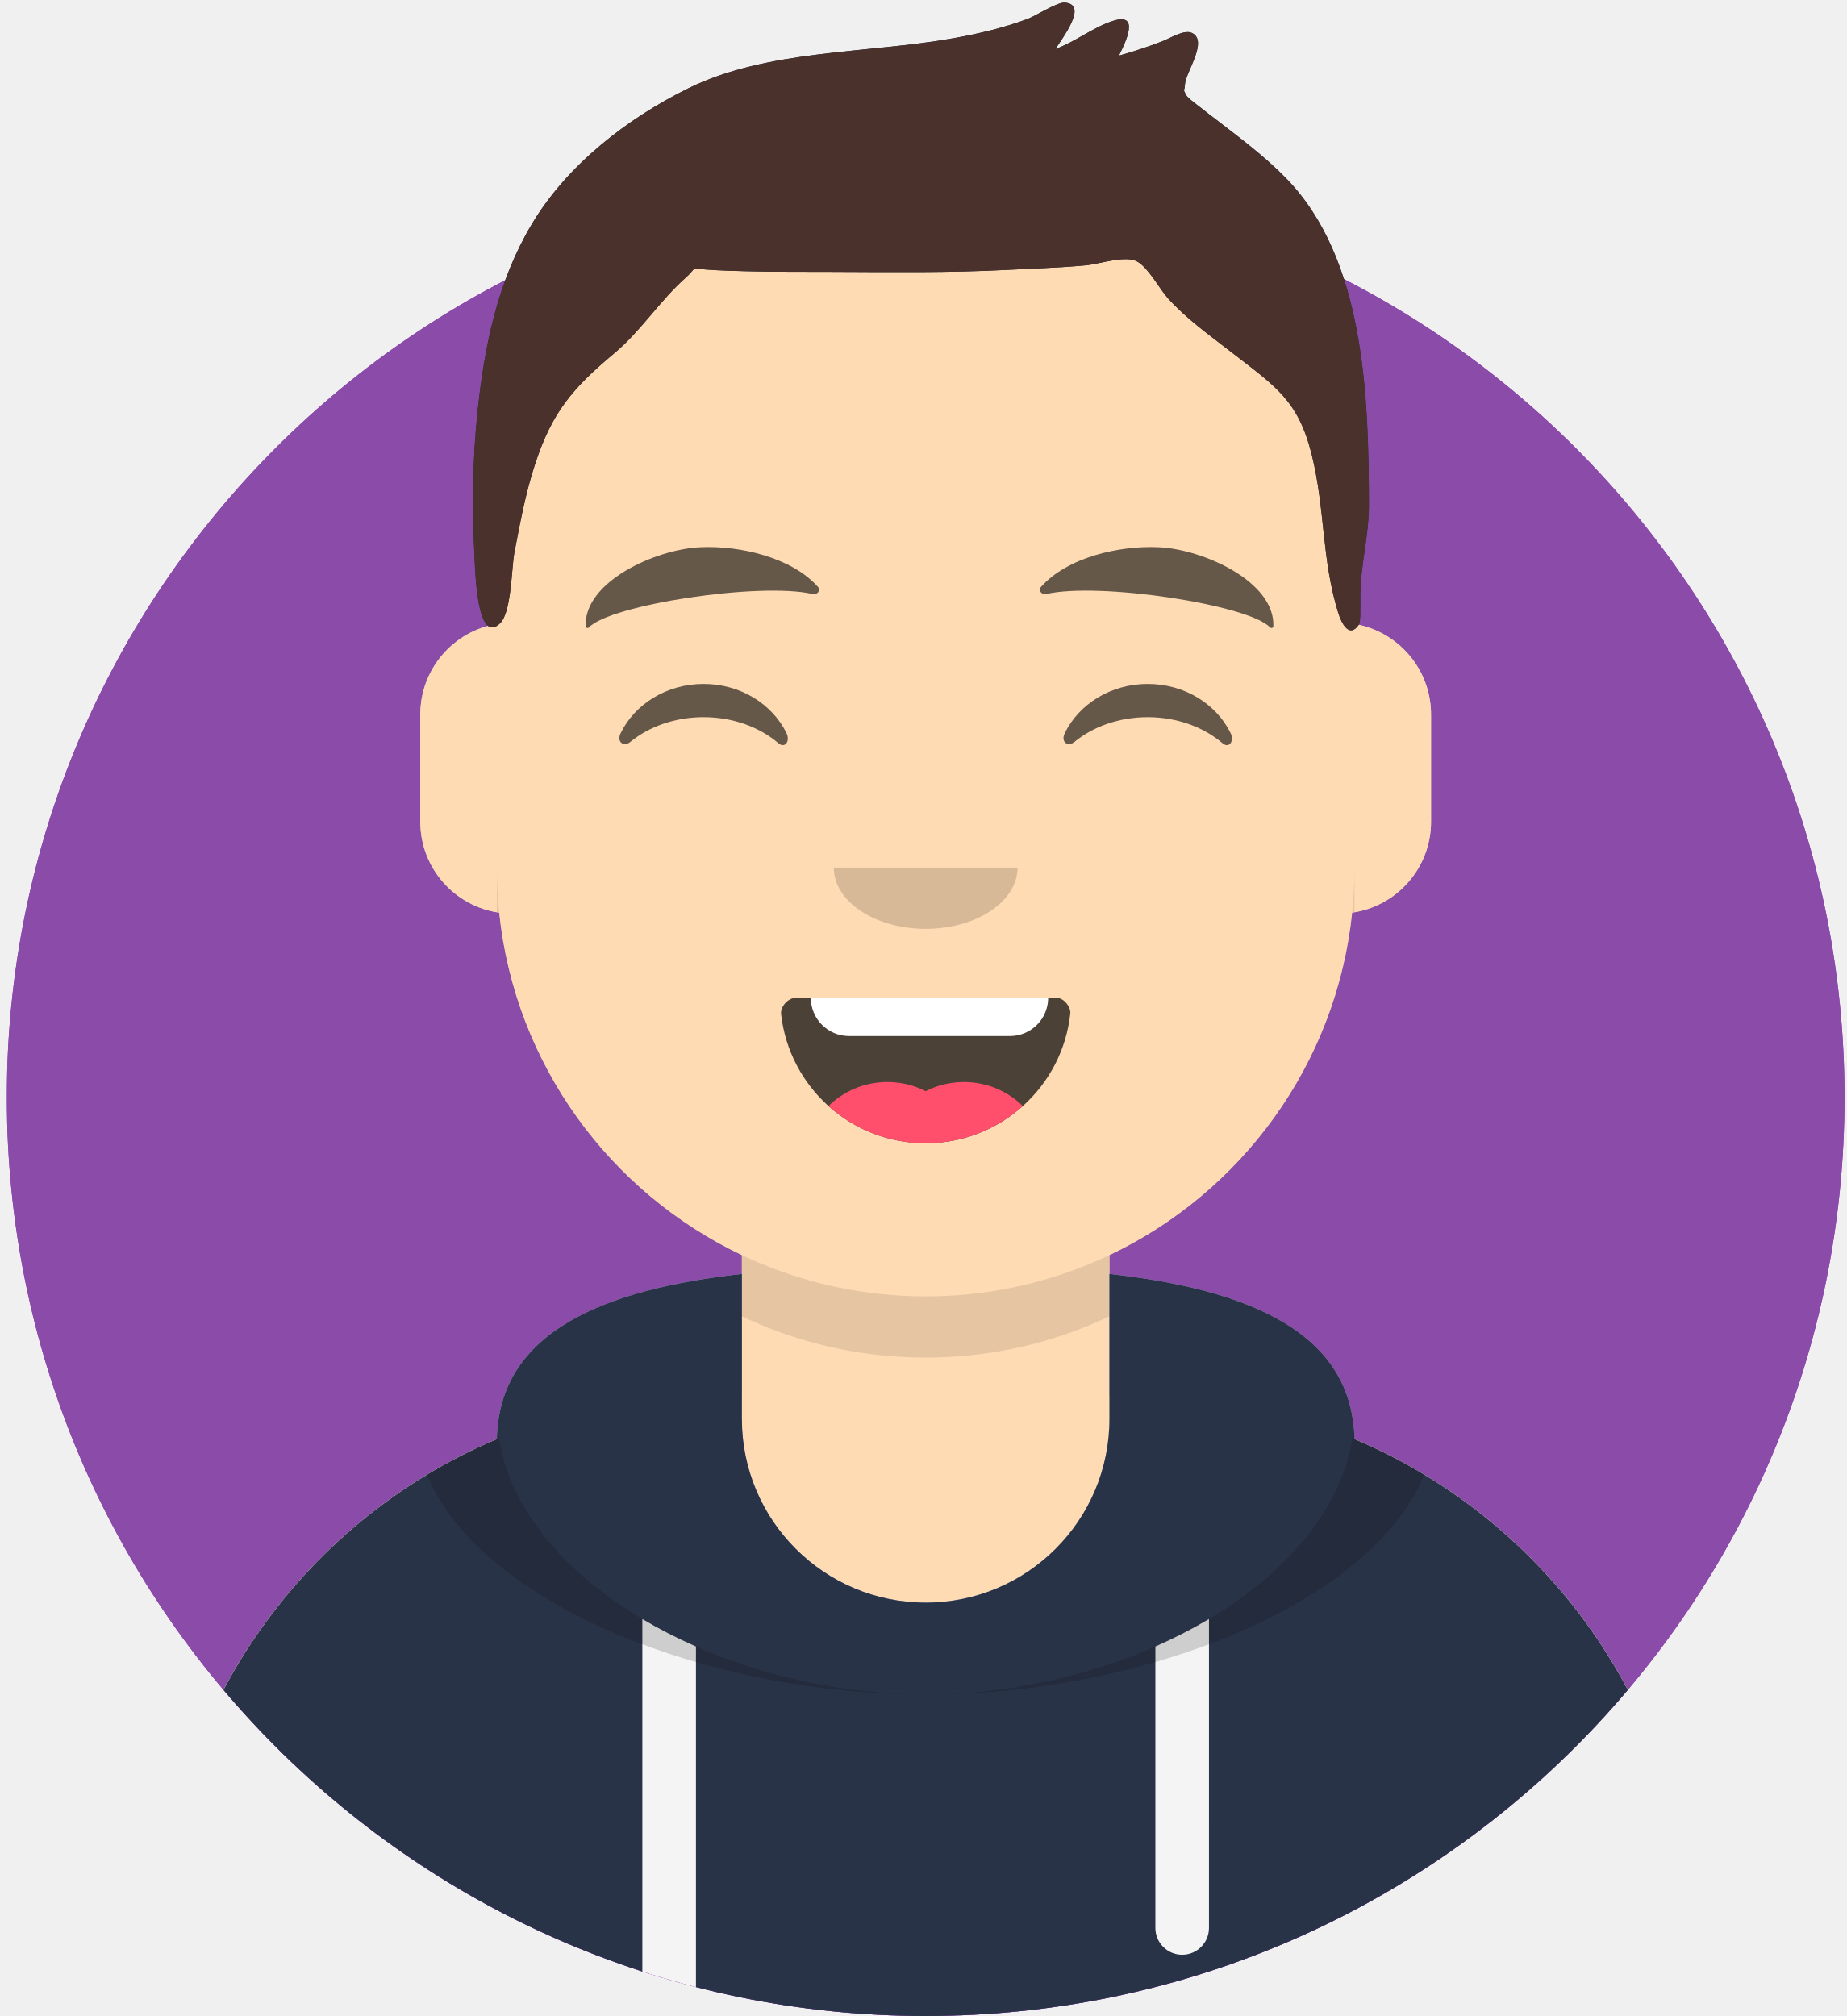
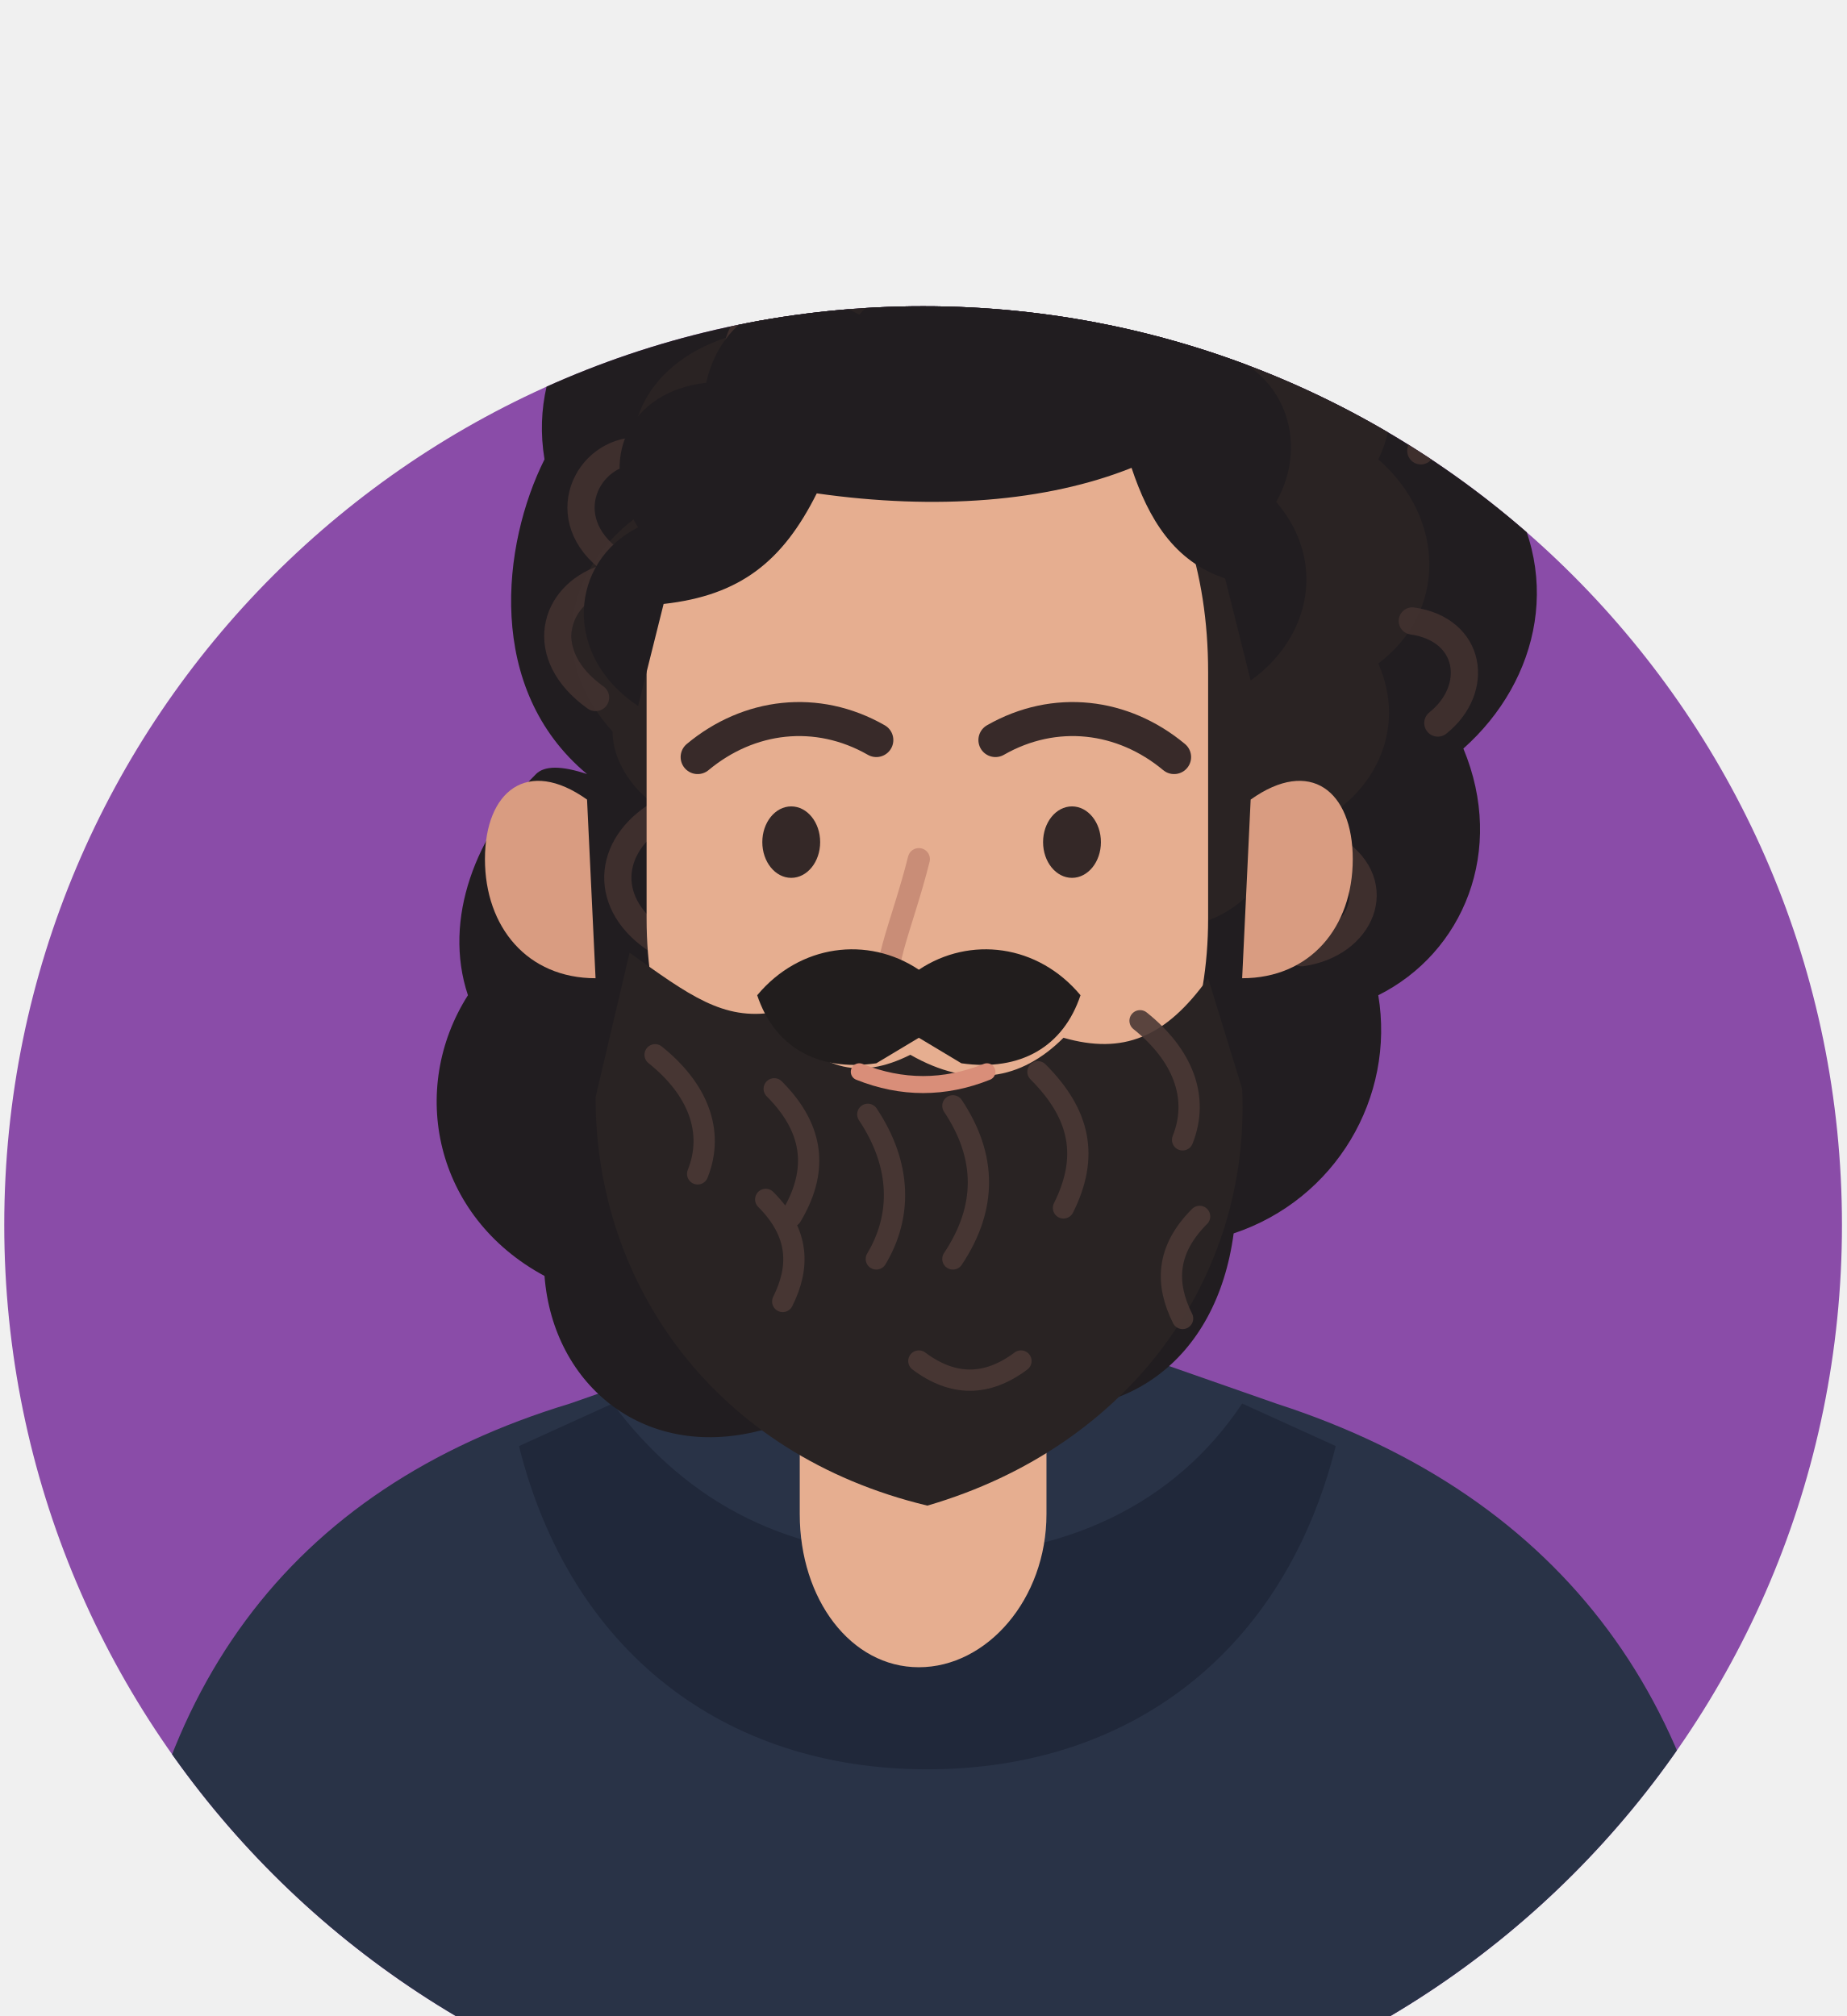
- <svg xmlns="http://www.w3.org/2000/svg" xmlns:xlink="http://www.w3.org/1999/xlink" width="217px" height="237px" viewBox="0 0 217 237" version="1.1">
+ <svg xmlns="http://www.w3.org/2000/svg" width="217" height="237" viewBox="0 0 217 237" fill="none">
  <defs>
-     <circle id="path-1" cx="108" cy="108" r="108" />
-     <path d="M-3.19744231e-14,144 L-3.19744231e-14,-1.42108547e-14 L237.6,-1.42108547e-14 L237.6,144 L226.8,144 C226.8,203.647 178.447,252 118.8,252 C59.153,252 10.8,203.647 10.8,144 L10.8,144 L-3.19744231e-14,144 Z" id="path-3" />
-     <path d="M90,0 C117.835,-5.11323436e-15 140.4,22.565 140.4,50.4 L140.401,55.949 C145.508,56.807 149.4,61.249 149.4,66.6 L149.4,79.2 C149.4,84.647 145.367,89.152 140.125,89.893 C138.265,107.718 127.114,122.78 111.601,130.149 L111.6,146.7 L115.2,146.7 C150.988,146.7 180,175.712 180,211.5 L180,219.6 L0,219.6 L0,211.5 C-4.38277231e-15,175.712 29.012,146.7 64.8,146.7 L68.4,146.7 L68.4,130.15 C52.886,122.78 41.735,107.718 39.875,89.893 C34.633,89.152 30.6,84.647 30.6,79.2 L30.6,66.6 C30.6,61.249 34.492,56.806 39.6,55.949 L39.6,50.4 C39.6,22.565 62.165,5.11323436e-15 90,0 Z" id="path-5" />
-     <path d="M140.401,11.764 C156.691,13.587 169.2,18.597 169.2,31.569 L169.194,31.18 C192.467,41.01 208.8,64.047 208.8,90.9 L208.8,99 L28.8,99 L28.8,90.9 C28.8,64.047 45.133,41.01 68.406,31.18 C68.653,18.496 81.073,13.568 97.2,11.764 L97.2,28.8 C97.2,40.729 106.871,50.4 118.8,50.4 C130.729,50.4 140.4,40.729 140.4,28.8 L140.4,28.8 Z" id="path-7" />
-     <path d="M31.606,13.615 C32.558,22.158 39.803,28.8 48.6,28.8 C57.424,28.8 64.687,22.117 65.603,13.536 C65.676,12.845 64.905,11.7 63.938,11.7 C50.534,11.7 40.264,11.7 33.378,11.7 C32.406,11.7 31.511,12.761 31.606,13.615 Z" id="path-9" />
-     <rect id="path-11" x="0" y="0" width="237.6" height="252" />
-     <path d="M118.135,20.928 C115.651,18.39 112.767,16.236 109.962,14.076 C109.343,13.6 108.715,13.135 108.109,12.641 C107.972,12.528 106.563,11.519 106.394,11.148 C105.988,10.254 106.224,10.95 106.28,9.884 C106.35,8.535 109.1,4.727 107.048,3.854 C106.146,3.47 104.536,4.492 103.67,4.83 C101.977,5.49 100.263,6.054 98.512,6.54 C99.351,4.869 100.95,1.524 97.944,2.419 C95.603,3.116 93.421,4.91 91.068,5.753 C91.847,4.477 94.96,0.523 92.147,0.302 C91.271,0.233 88.724,1.875 87.782,2.226 C84.959,3.275 82.075,3.953 79.111,4.487 C69.033,6.304 57.248,5.786 47.923,10.374 C40.735,13.911 33.636,19.4 29.484,26.389 C25.481,33.125 23.984,40.498 23.146,48.217 C22.532,53.882 22.482,59.738 22.769,65.424 C22.863,67.287 23.073,75.874 25.779,73.273 C27.127,71.978 27.117,66.745 27.457,64.974 C28.133,61.451 28.783,57.911 29.91,54.5 C31.895,48.49 34.238,45.687 39.184,41.547 C42.359,38.89 44.588,35.3 47.625,32.62 C48.99,31.416 47.949,31.542 50.143,31.7 C51.616,31.806 53.097,31.846 54.574,31.885 C57.99,31.974 61.412,31.951 64.829,31.963 C71.711,31.988 78.561,32.085 85.437,31.725 C88.492,31.565 91.556,31.478 94.603,31.195 C96.306,31.038 99.326,29.947 100.728,30.78 C102.01,31.543 103.342,34.034 104.263,35.054 C106.438,37.464 109.032,39.305 111.576,41.282 C116.881,45.403 119.559,46.98 121.17,53.421 C122.775,59.838 122.325,65.791 124.312,72.106 C124.662,73.217 125.586,75.13 126.726,73.415 C126.937,73.096 126.883,71.345 126.883,70.337 C126.883,66.27 127.913,63.218 127.9,59.123 C127.849,46.674 127.447,30.442 118.135,20.928 Z" id="path-13" />
+     <clipPath id="portrait-circle">
+       <circle cx="108.5" cy="144" r="108" />
+     </clipPath>
  </defs>
-   <g id="Website" stroke="none" stroke-width="1" fill="none" fill-rule="evenodd">
-     <g id="mf-avatar" transform="translate(-10, -15)">
-       <g id="Circle" transform="translate(10.8, 36)">
-         <mask id="mask-2" fill="white">
-           <use xlink:href="#path-1" />
-         </mask>
-         <use id="Circle-Background" fill="#972dc2" xlink:href="#path-1" />
-         <g id="🖍-Circle-Color" mask="url(#mask-2)" fill="#8a4ca8">
-           <rect id="🖍Color" x="0" y="0" width="216.445" height="216" />
-         </g>
-       </g>
-       <mask id="mask-4" fill="white">
-         <use xlink:href="#path-3" />
-       </mask>
-       <g id="Mask" />
-       <g id="Avataaar" mask="url(#mask-4)">
-         <g id="Body" transform="translate(28.8, 32.4)">
-           <mask id="mask-6" fill="white">
-             <use xlink:href="#path-5" />
-           </mask>
-           <use fill="#D0C6AC" xlink:href="#path-5" />
-           <g id="Skin/👶🏻-05-Pale" mask="url(#mask-6)" fill="#FFDBB4">
-             <g transform="translate(-28.8, 0)" id="Color">
-               <rect x="0" y="0" width="238.384" height="220.355" />
-             </g>
-           </g>
-           <path d="M39.6,84.6 C39.6,112.435 62.165,135 90,135 C117.835,135 140.4,112.435 140.4,84.6 L140.4,84.6 L140.4,91.8 C140.4,119.635 117.835,142.2 90,142.2 C62.165,142.2 39.6,119.635 39.6,91.8 Z" id="Neck-Shadow" fill-opacity="0.1" fill="#000000" mask="url(#mask-6)" />
-         </g>
-         <g id="Clothing/Hoodie" transform="translate(0, 153)">
-           <mask id="mask-8" fill="white">
-             <use xlink:href="#path-7" />
-           </mask>
-           <use id="Hoodie" fill="#B7C1DB" fill-rule="evenodd" xlink:href="#path-7" />
-           <g id="Color/Palette/Slate" mask="url(#mask-8)" fill="#293347" fill-rule="evenodd">
-             <rect id="🖍Color" x="0" y="0" width="238.491" height="99" />
-           </g>
-           <path d="M91.8,55.565 L91.8,99 L85.5,99 L85.499,52.335 C87.483,53.514 89.592,54.594 91.8,55.565 Z M152.101,52.334 L152.1,88.65 C152.1,90.39 150.69,91.8 148.95,91.8 C147.21,91.8 145.8,90.39 145.8,88.65 L145.801,55.565 C148.009,54.594 150.118,53.513 152.101,52.334 Z" id="Straps" fill="#F4F4F4" fill-rule="evenodd" mask="url(#mask-8)" />
-           <path d="M155.733,11.451 C169.28,14.013 178.65,19.118 178.65,29.077 C178.65,46.818 148.916,61.2 118.8,61.2 C88.684,61.2 58.95,46.818 58.95,29.077 C58.95,19.118 68.32,14.013 81.867,11.451 C73.689,14.466 68.4,19.534 68.4,27.969 C68.4,46.322 93.439,61.2 118.8,61.2 C144.161,61.2 169.2,46.322 169.2,27.969 C169.2,19.71 164.13,14.679 156.241,11.642 Z" id="Shadow" fill-opacity="0.16" fill="#000000" fill-rule="evenodd" mask="url(#mask-8)" />
-         </g>
-         <g id="Face" transform="translate(68.4, 73.8)">
-           <g id="Mouth/Smile" transform="translate(1.8, 46.8)">
-             <mask id="mask-10" fill="white">
-               <use xlink:href="#path-9" />
-             </mask>
-             <use id="Mouth" fill-opacity="0.7" fill="#000000" fill-rule="evenodd" xlink:href="#path-9" />
-             <path d="M39.6,1.8 L58.5,1.8 C60.985,1.8 63,3.815 63,6.3 L63,11.7 C63,14.185 60.985,16.2 58.5,16.2 L39.6,16.2 C37.115,16.2 35.1,14.185 35.1,11.7 L35.1,6.3 C35.1,3.815 37.115,1.8 39.6,1.8 Z" id="Teeth" fill="#FFFFFF" fill-rule="evenodd" mask="url(#mask-10)" />
-             <g id="Tongue" stroke-width="1" fill-rule="evenodd" mask="url(#mask-10)" fill="#FF4F6D">
-               <g transform="translate(34.2, 21.6)">
-                 <circle cx="9.9" cy="9.9" r="9.9" />
-                 <circle cx="18.9" cy="9.9" r="9.9" />
-               </g>
-             </g>
-           </g>
-           <g id="Nose/Default" transform="translate(25.2, 36)" fill="#000000" fill-opacity="0.16">
-             <path d="M14.4,7.2 C14.4,11.176 19.235,14.4 25.2,14.4 L25.2,14.4 C31.165,14.4 36,11.176 36,7.2" id="Nose" />
-           </g>
-           <g id="Eyes/Happy-😁" transform="translate(0, 7.2)" fill="#000000" fill-opacity="0.6">
-             <path d="M14.544,20.203 C16.206,16.784 19.948,14.4 24.298,14.4 C28.632,14.4 32.363,16.767 34.034,20.166 C34.53,21.176 33.824,22.003 33.112,21.39 C30.906,19.494 27.773,18.309 24.298,18.309 C20.931,18.309 17.886,19.421 15.694,21.214 C14.892,21.87 14.058,21.203 14.544,20.203 Z" id="Squint" />
-             <path d="M66.744,20.203 C68.406,16.784 72.148,14.4 76.498,14.4 C80.832,14.4 84.563,16.767 86.234,20.166 C86.73,21.176 86.024,22.003 85.312,21.39 C83.106,19.494 79.973,18.309 76.498,18.309 C73.131,18.309 70.086,19.421 67.894,21.214 C67.092,21.87 66.258,21.203 66.744,20.203 Z" id="Squint" />
-           </g>
-           <g id="Eyebrow/Natural/Default-Natural" fill="#000000" fill-opacity="0.6">
-             <path d="M23.435,5.589 C18.25,6.285 10.164,10.805 10.84,16.036 C10.862,16.207 11.121,16.261 11.233,16.118 C13.471,13.248 30.774,9.033 37.075,9.913 C37.652,9.994 38.032,9.399 37.639,9.027 C34.269,5.845 28.08,4.961 23.435,5.589" id="Eyebrow" transform="translate(24.3, 10.8) rotate(5) translate(-24.3, -10.8) " />
-             <path d="M76.535,5.589 C71.35,6.285 63.264,10.805 63.94,16.036 C63.962,16.207 64.221,16.261 64.333,16.118 C66.571,13.248 83.874,9.033 90.175,9.913 C90.752,9.994 91.132,9.399 90.739,9.027 C87.369,5.845 81.18,4.961 76.535,5.589" id="Eyebrow" transform="translate(77.4, 10.8) scale(-1, 1) rotate(5) translate(-77.4, -10.8) " />
-           </g>
-         </g>
-         <g id="Top">
-           <mask id="mask-12" fill="white">
-             <use xlink:href="#path-11" />
-           </mask>
-           <g id="Mask" />
-           <g mask="url(#mask-12)">
-             <g transform="translate(43, 15)">
-               <mask id="mask-14" fill="white">
-                 <use xlink:href="#path-13" />
-               </mask>
-               <use id="Short-Hair" stroke="none" fill="#1F3140" fill-rule="evenodd" xlink:href="#path-13" />
-               <g id="Color/Hair/Brown-Dark" stroke="none" fill="none" mask="url(#mask-14)" fill-rule="evenodd">
-                 <g transform="translate(-43.1, -15)" fill="#4A312C" id="Color">
-                   <rect x="0" y="0" width="239.107" height="252.406" />
-                 </g>
-               </g>
-             </g>
-           </g>
-         </g>
-       </g>
+   <circle cx="108.5" cy="144" r="108" fill="#8A4CA8" />
+   <g clip-path="url(#portrait-circle)">
+     <path d="M14 237c2-38 20-62 53-72l20-7h43l20 7c34 11 52 36 54 72H14Z" fill="#293347" />
+     <path d="M72 165c9 12 21 18 37 18s29-6 37-18l11 5c-6 24-24 38-48 38s-42-14-48-38l11-5Z" fill="#20283A" />
+     <path d="M94 147h29v31c0 10-7 18-15 18s-14-8-14-18v-31Z" fill="#E6AE90" />
+     <path d="M92 157c9 8 27 8 34 0v10c-9 7-25 7-34 0v-10Z" fill="#C98D77" opacity=".45" />
+     <path d="M69 91c-12-10-10-27-5-37-2-12 6-22 16-27 4-13 17-17 27-15 10-11 27-9 34-1 13-4 25 4 26 16 12 6 15 19 9 29 8 11 5 24-4 32 5 12 0 24-10 29 2 12-5 24-17 28-2 15-13 23-27 20-8 8-19 9-28 3-14 4-25-5-26-18-13-7-16-22-9-33-3-9 1-19 8-26 1-1 3-1 6 0Z" fill="#211D20" />
+     <path d="M72 86c-9-10-4-21 4-26-5-11 2-19 12-21 3-10 13-13 21-9 6-9 17-10 24-3 9-5 18 0 19 9 9 1 14 10 10 18 8 7 8 18 0 24 4 9-2 18-11 20-3 10-13 14-22 9-7 8-17 7-23 0-9 5-19 0-20-9-9-1-14-7-14-12Z" fill="#2A2323" />
+     <g stroke="#453331" stroke-width="3.2" stroke-linecap="round" opacity=".8">
+       <path d="M72 66c-7-5-3-13 3-13m-5 29c-7-5-5-12 1-14m7 43c-7-4-7-11-1-15m6 32c-6-4-5-10 0-13M88 47c-4-7 1-12 7-12m10-7c-2-7 5-10 10-7m15 6c2-7 9-7 13-2m14 20c7-4 12 1 10 8m-1 20c7 1 8 8 3 12m-12 15c6 4 3 11-4 12m-17 13c2 7-4 11-10 8m-19-7c-3 6-10 5-12-1" />
    </g>
+     <path d="M76 79c0-24 14-39 33-39s33 15 33 39v29c0 22-14 38-33 38s-33-16-33-38V79Z" fill="#E6AE90" />
+     <path d="M69 94c-7-5-12-1-12 7s5 14 13 14m77-21c7-5 12-1 12 7s-5 14-13 14" fill="#D99C81" />
+     <path d="M82 89c6-5 14-6 21-2m14 0c7-4 15-3 21 2" stroke="#382A29" stroke-width="4" stroke-linecap="round" />
+     <ellipse cx="93" cy="99" rx="3.4" ry="4.2" fill="#342827" />
+     <ellipse cx="126" cy="99" rx="3.4" ry="4.2" fill="#342827" />
+     <path d="M108 101c-2 8-5 14-3 16 1 2 4 2 7 1" stroke="#C98D77" stroke-width="2.6" stroke-linecap="round" />
+     <path d="M74 112c7 5 11 8 17 7 5 7 10 8 16 5 7 4 13 3 18-2 7 2 12 0 17-7l4 13c1 22-13 42-37 49-25-6-39-26-39-48l4-17Z" fill="#292323" />
+     <path d="M77 124c5 4 7 9 5 14m9-10c5 5 5 10 2 15m9-12c4 6 4 12 1 17m9-18c4 6 4 12 0 18m10-22c5 5 6 10 3 16m9-22c5 4 7 9 5 14m-49 7c4 4 4 8 2 12m49-10c-4 4-4 8-2 12m-31 5c4 3 8 3 12 0" stroke="#4A3835" stroke-width="2.5" stroke-linecap="round" opacity=".9" />
+     <path d="M89 117c5-6 13-7 19-3 6-4 14-3 19 3-2 6-7 9-14 8l-5-3-5 3c-7 1-12-2-14-8Z" fill="#211D1D" />
+     <path d="M101 126c5 2 10 2 15 0" stroke="#D98E79" stroke-width="2" stroke-linecap="round" />
+     <path d="M75 83c-9-6-8-17 0-21-5-8-1-16 8-17 2-9 11-12 18-8 7-8 17-8 22-2 8-5 17-2 19 6 9 2 12 11 8 18 6 7 4 16-3 21l-3-12c-6-2-9-7-11-13-10 4-23 5-37 3-4 8-9 12-18 13l-3 12Z" fill="#211D20" />
  </g>
</svg>
